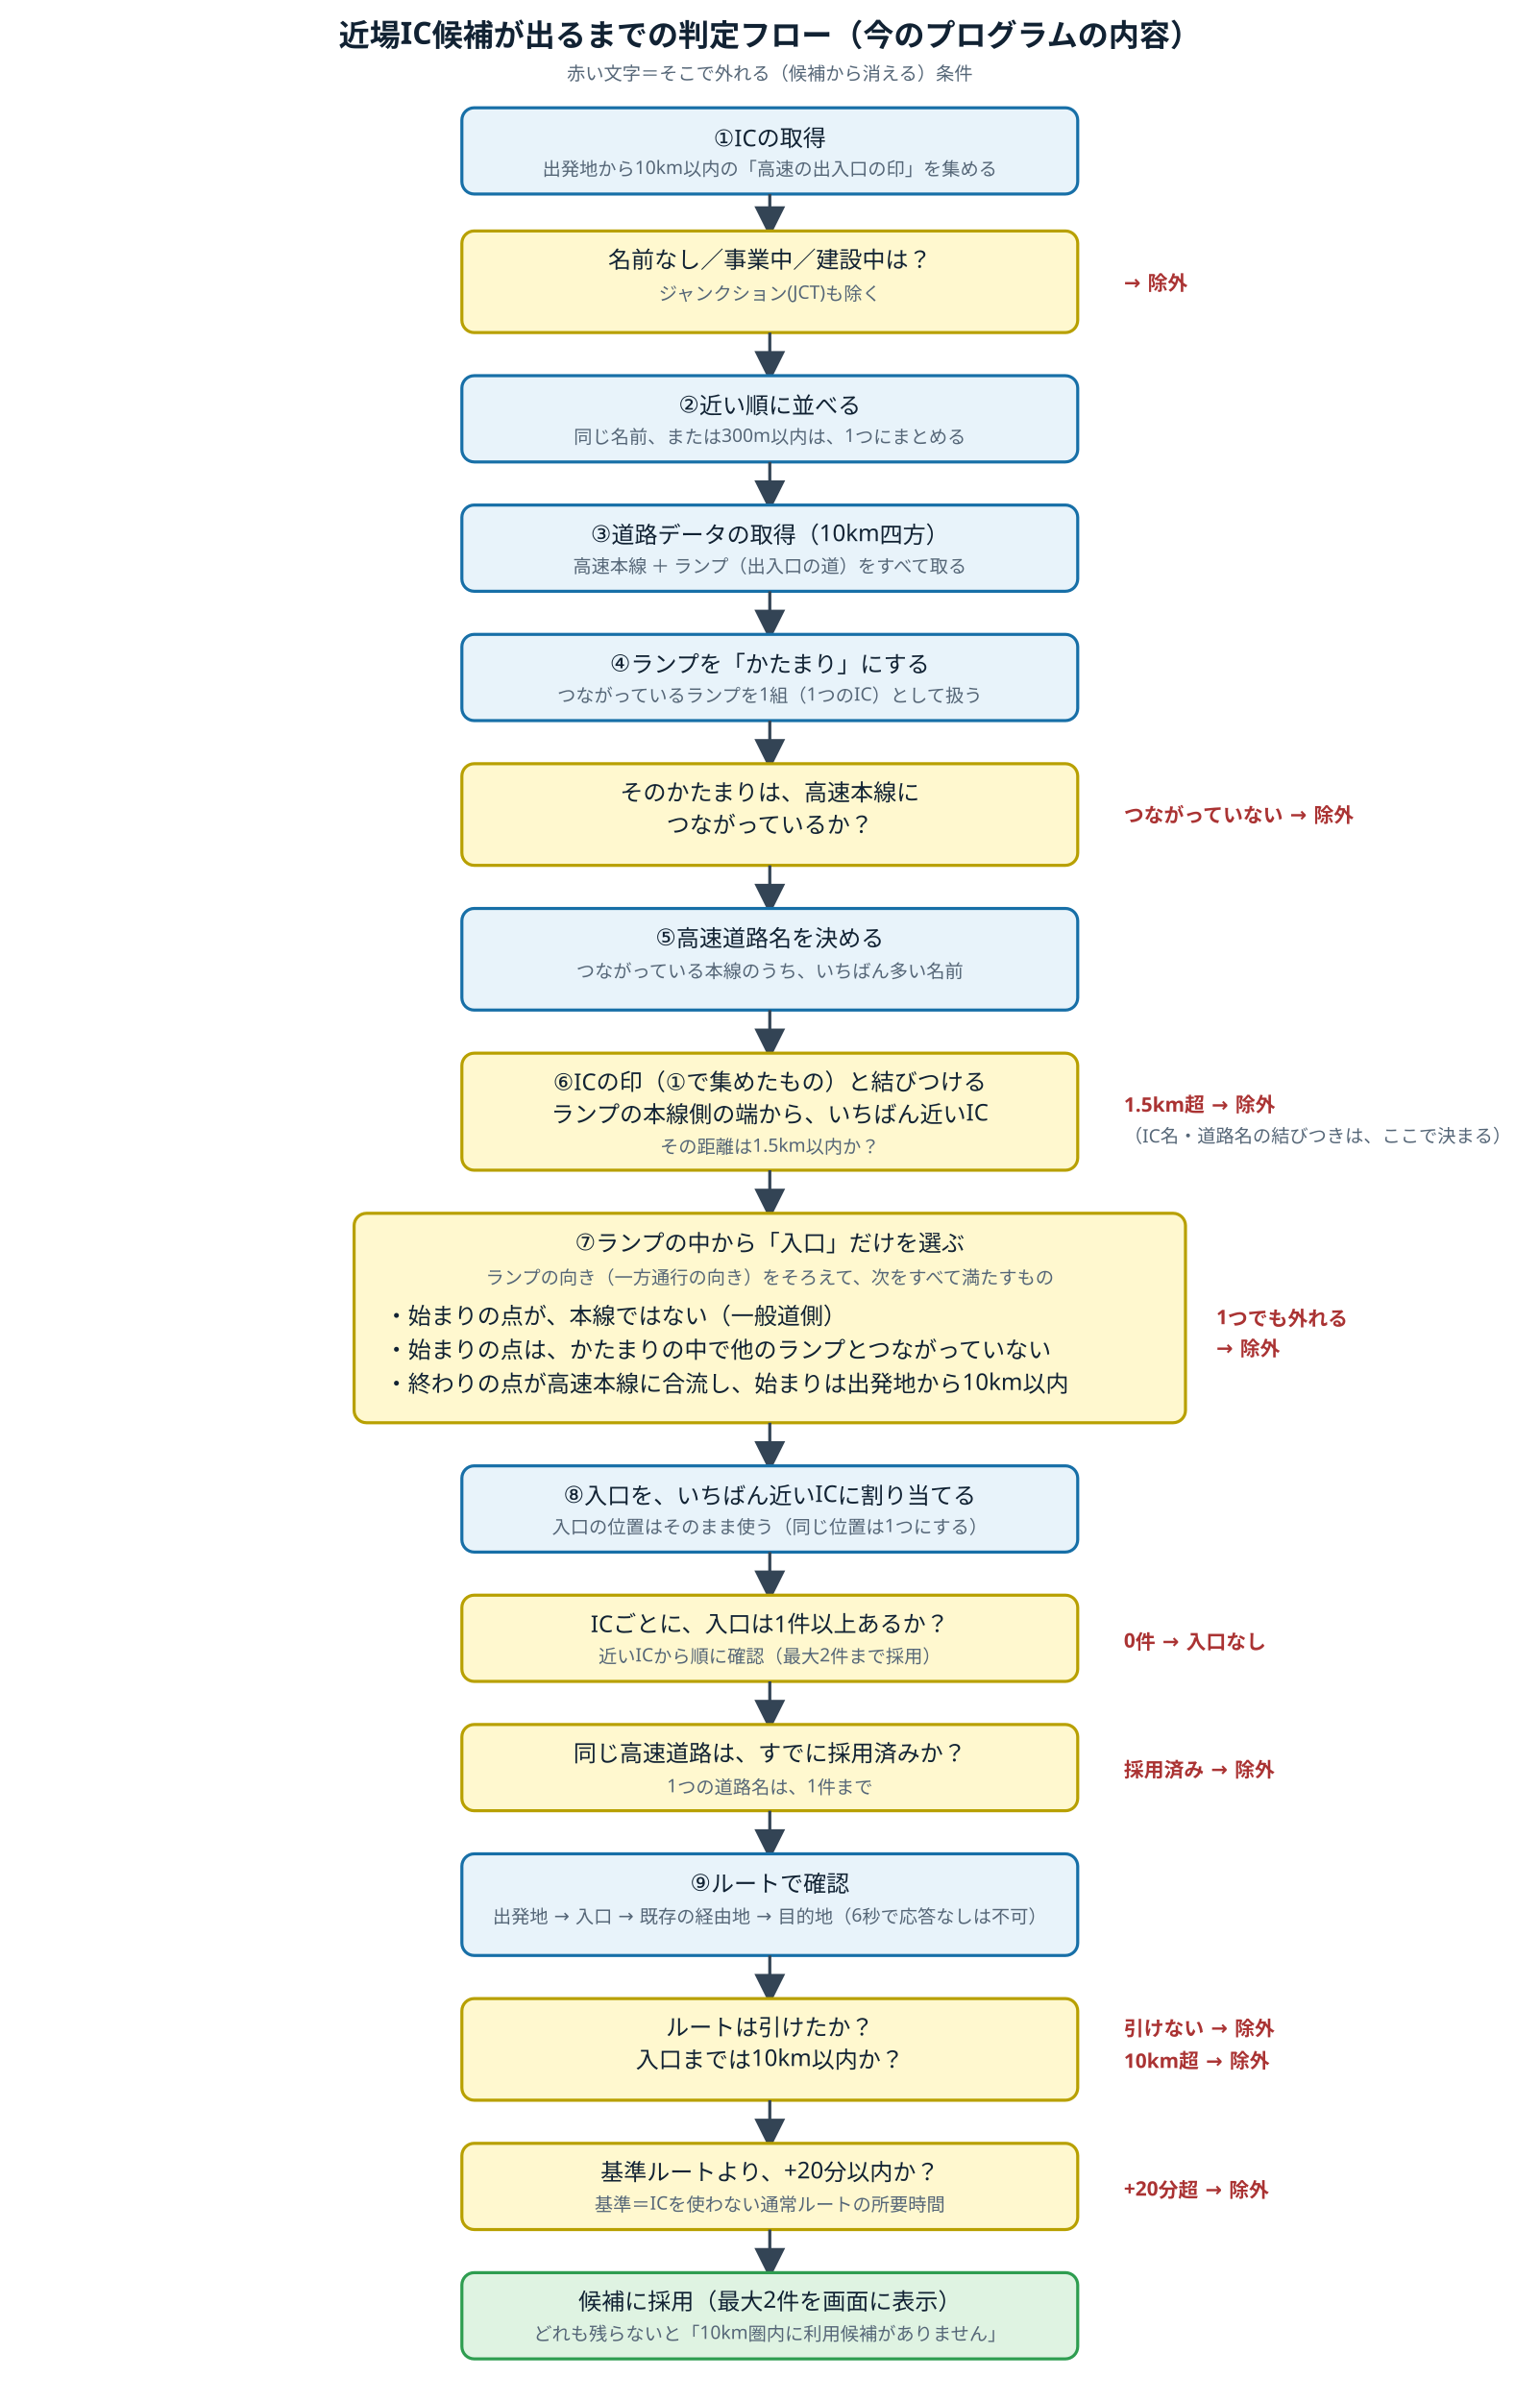
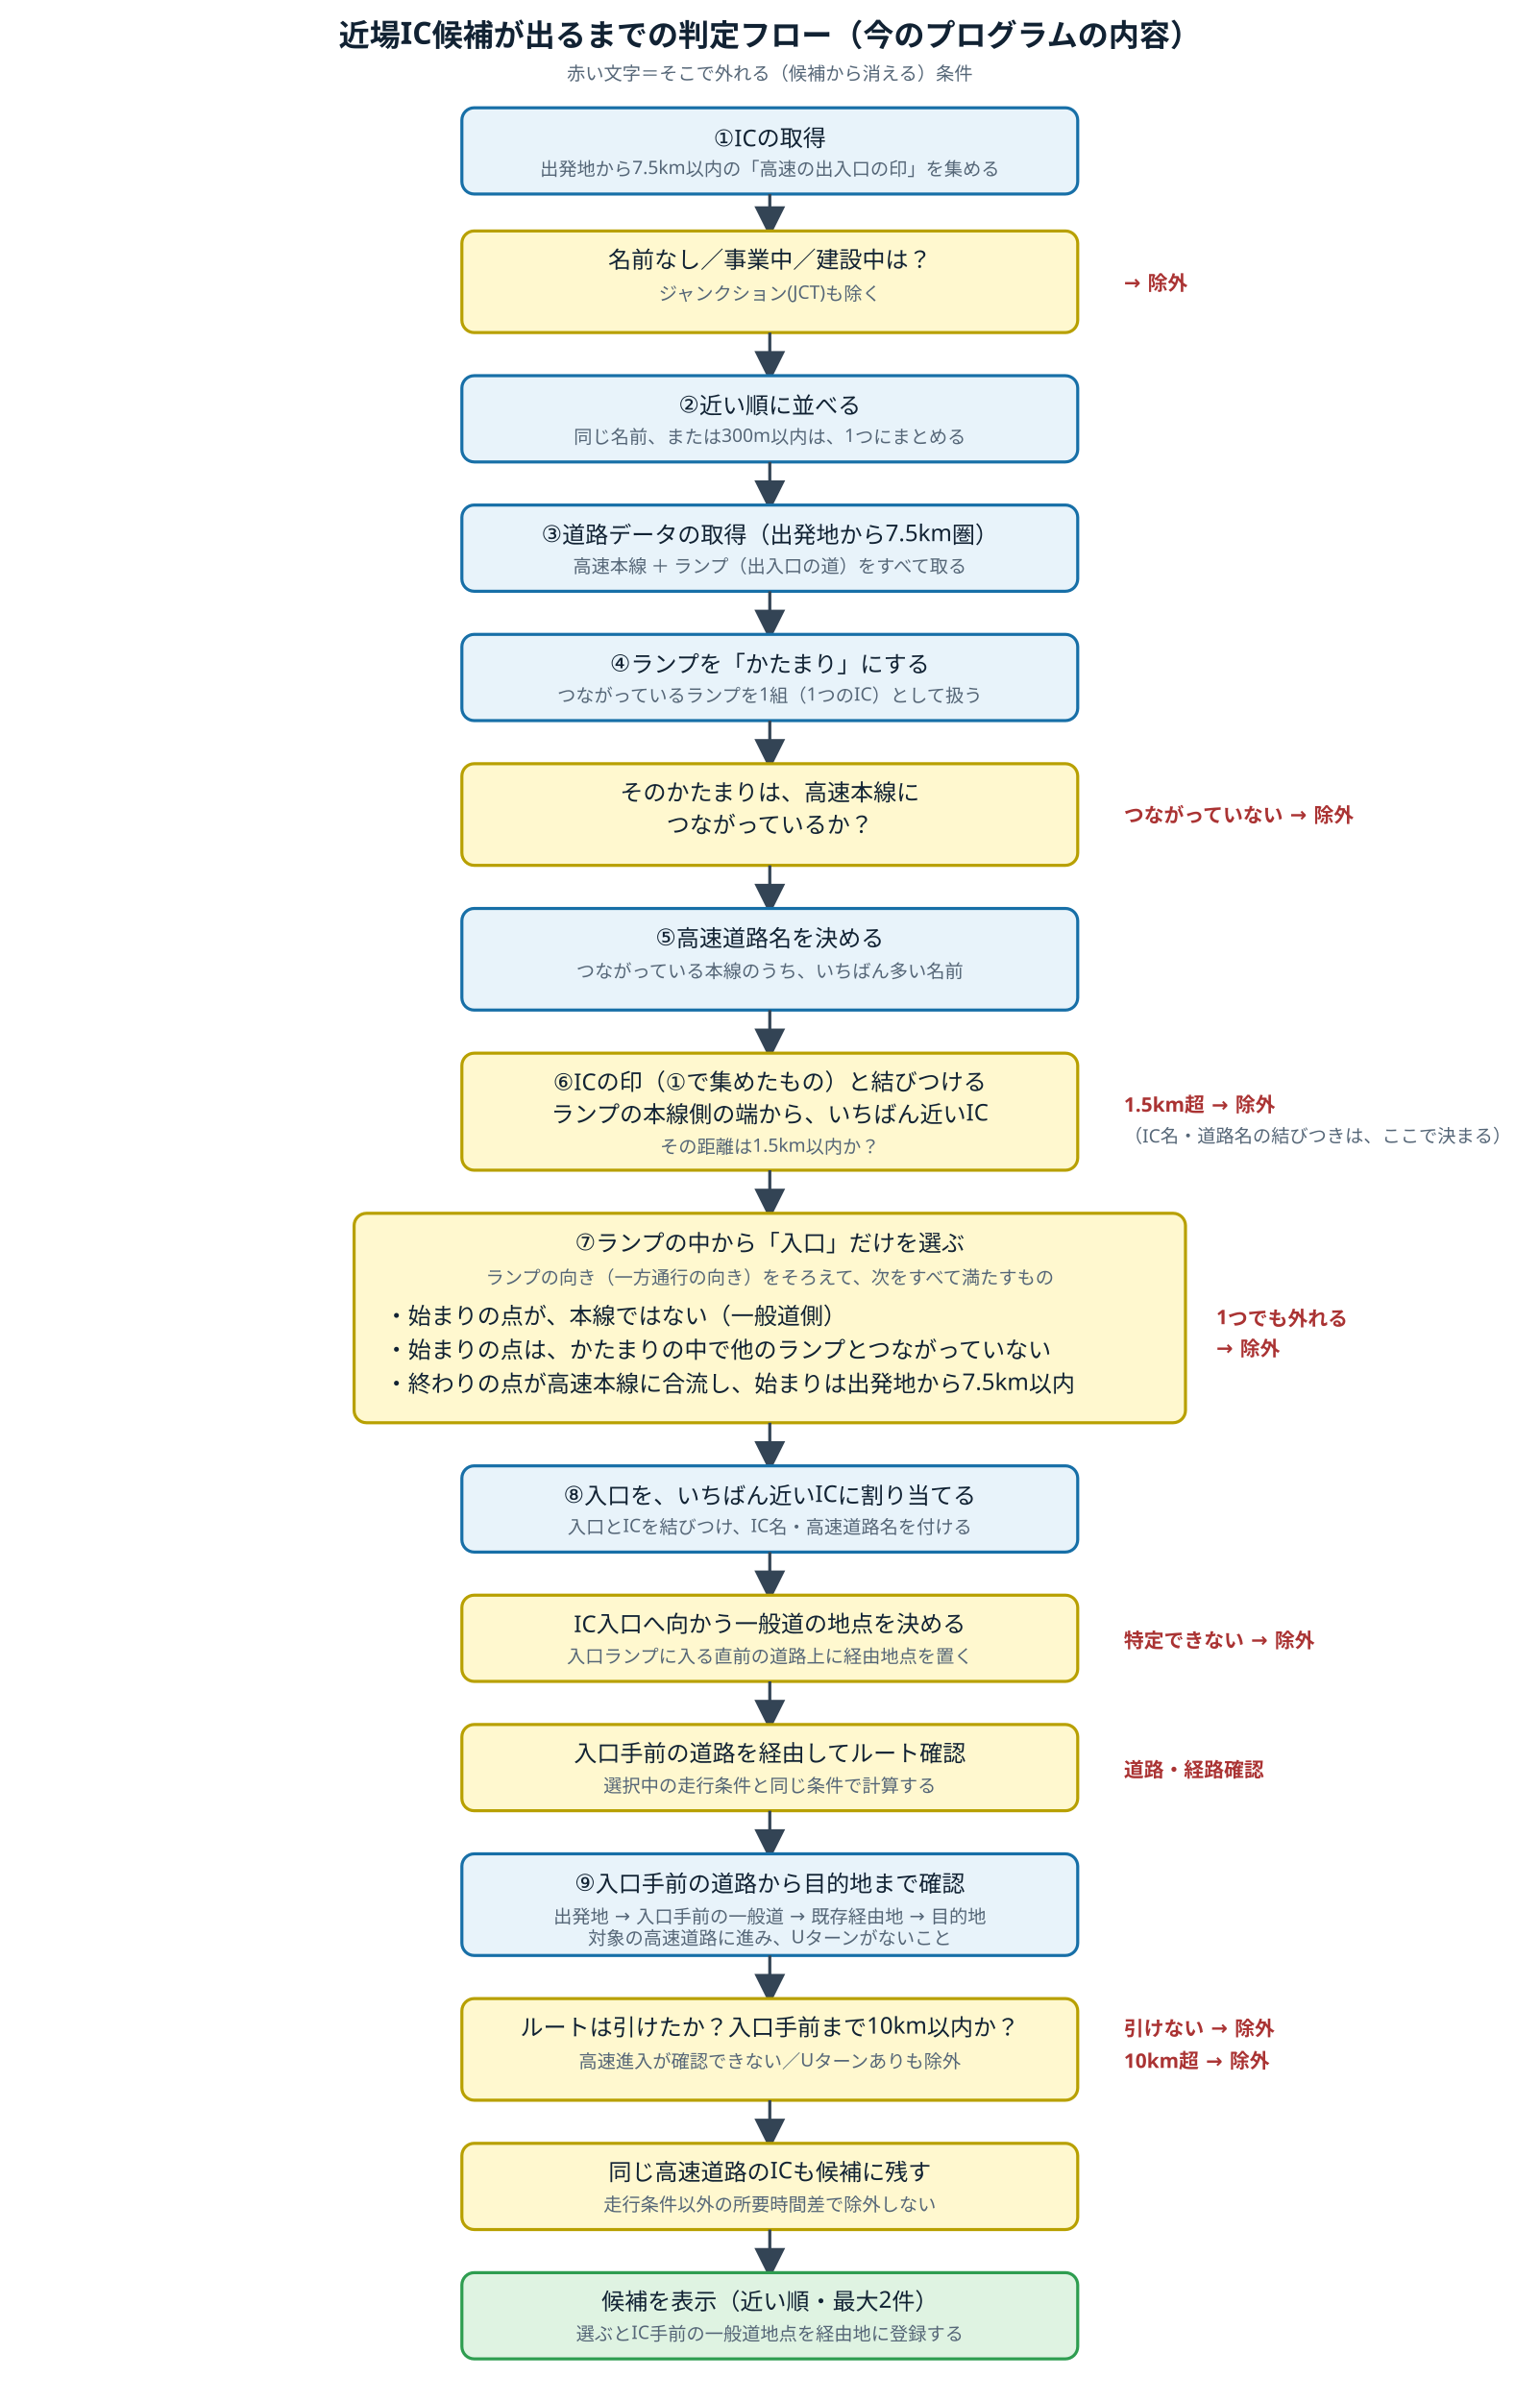
<svg xmlns="http://www.w3.org/2000/svg" width="1000" height="1560" viewBox="0 0 1000 1560" font-family="Meiryo, sans-serif">
  <defs>
    <marker id="a" markerWidth="10" markerHeight="10" refX="8" refY="5" orient="auto">
      <path d="M0,0 L10,5 L0,10 z" fill="#345" />
    </marker>
  </defs>
  <style>
.b{fill:#e8f3fa;stroke:#176fa7;stroke-width:2}
.q{fill:#fff8cf;stroke:#b8a000;stroke-width:2}
.n{fill:#fde2e2;stroke:#c44;stroke-width:2}
.g{fill:#dff3e2;stroke:#2e9d50;stroke-width:2}
.t{font-size:15px;fill:#123}
.s{font-size:12px;fill:#567}
.l{stroke:#345;stroke-width:2;fill:none;marker-end:url(#a)}
.r{font-size:13px;fill:#a33;font-weight:bold}
</style>
  <text x="500" y="30" text-anchor="middle" font-size="20" font-weight="bold" fill="#123">近場IC候補が出るまでの判定フロー（今のプログラムの内容）</text>
  <text x="500" y="52" text-anchor="middle" class="s">赤い文字＝そこで外れる（候補から消える）条件</text>
  <rect class="b" x="300" y="70" width="400" height="56" rx="8" />
  <text x="500" y="95" text-anchor="middle" class="t">①ICの取得</text>
-   <text x="500" y="114" text-anchor="middle" class="s">出発地から10km以内の「高速の出入口の印」を集める</text>
+   <text x="500" y="114" text-anchor="middle" class="s">出発地から7.5km以内の「高速の出入口の印」を集める</text>
  <path class="l" d="M500,126 V150" />
  <rect class="q" x="300" y="150" width="400" height="66" rx="8" />
  <text x="500" y="174" text-anchor="middle" class="t">名前なし／事業中／建設中は？</text>
  <text x="500" y="195" text-anchor="middle" class="s">ジャンクション(JCT)も除く</text>
  <text x="730" y="188" class="r">→ 除外</text>
  <path class="l" d="M500,216 V244" />
  <rect class="b" x="300" y="244" width="400" height="56" rx="8" />
  <text x="500" y="268" text-anchor="middle" class="t">②近い順に並べる</text>
  <text x="500" y="288" text-anchor="middle" class="s">同じ名前、または300m以内は、1つにまとめる</text>
  <path class="l" d="M500,300 V328" />
  <rect class="b" x="300" y="328" width="400" height="56" rx="8" />
-   <text x="500" y="352" text-anchor="middle" class="t">③道路データの取得（10km四方）</text>
+   <text x="500" y="352" text-anchor="middle" class="t">③道路データの取得（出発地から7.5km圏）</text>
  <text x="500" y="372" text-anchor="middle" class="s">高速本線 ＋ ランプ（出入口の道）をすべて取る</text>
  <path class="l" d="M500,384 V412" />
  <rect class="b" x="300" y="412" width="400" height="56" rx="8" />
  <text x="500" y="436" text-anchor="middle" class="t">④ランプを「かたまり」にする</text>
  <text x="500" y="456" text-anchor="middle" class="s">つながっているランプを1組（1つのIC）として扱う</text>
  <path class="l" d="M500,468 V496" />
  <rect class="q" x="300" y="496" width="400" height="66" rx="8" />
  <text x="500" y="520" text-anchor="middle" class="t">そのかたまりは、高速本線に</text>
  <text x="500" y="541" text-anchor="middle" class="t">つながっているか？</text>
  <text x="730" y="534" class="r">つながっていない → 除外</text>
  <path class="l" d="M500,562 V590" />
  <rect class="b" x="300" y="590" width="400" height="66" rx="8" />
  <text x="500" y="614" text-anchor="middle" class="t">⑤高速道路名を決める</text>
  <text x="500" y="635" text-anchor="middle" class="s">つながっている本線のうち、いちばん多い名前</text>
  <path class="l" d="M500,656 V684" />
  <rect class="q" x="300" y="684" width="400" height="76" rx="8" />
  <text x="500" y="708" text-anchor="middle" class="t">⑥ICの印（①で集めたもの）と結びつける</text>
  <text x="500" y="729" text-anchor="middle" class="t">ランプの本線側の端から、いちばん近いIC</text>
  <text x="500" y="749" text-anchor="middle" class="s">その距離は1.5km以内か？</text>
  <text x="730" y="722" class="r">1.5km超 → 除外</text>
  <text x="730" y="742" class="s">（IC名・道路名の結びつきは、ここで決まる）</text>
  <path class="l" d="M500,760 V788" />
  <rect class="q" x="230" y="788" width="540" height="136" rx="8" />
  <text x="500" y="812" text-anchor="middle" class="t">⑦ランプの中から「入口」だけを選ぶ</text>
  <text x="500" y="834" text-anchor="middle" class="s">ランプの向き（一方通行の向き）をそろえて、次をすべて満たすもの</text>
  <text x="250" y="860" class="t">・始まりの点が、本線ではない（一般道側）</text>
  <text x="250" y="882" class="t">・始まりの点は、かたまりの中で他のランプとつながっていない</text>
-   <text x="250" y="904" class="t">・終わりの点が高速本線に合流し、始まりは出発地から10km以内</text>
+   <text x="250" y="904" class="t">・終わりの点が高速本線に合流し、始まりは出発地から7.5km以内</text>
  <text x="790" y="860" class="r">1つでも外れる</text>
  <text x="790" y="880" class="r">→ 除外</text>
  <path class="l" d="M500,924 V952" />
  <rect class="b" x="300" y="952" width="400" height="56" rx="8" />
  <text x="500" y="976" text-anchor="middle" class="t">⑧入口を、いちばん近いICに割り当てる</text>
-   <text x="500" y="996" text-anchor="middle" class="s">入口の位置はそのまま使う（同じ位置は1つにする）</text>
+   <text x="500" y="996" text-anchor="middle" class="s">入口とICを結びつけ、IC名・高速道路名を付ける</text>
  <path class="l" d="M500,1008 V1036" />
  <rect class="q" x="300" y="1036" width="400" height="56" rx="8" />
-   <text x="500" y="1060" text-anchor="middle" class="t">ICごとに、入口は1件以上あるか？</text>
-   <text x="500" y="1080" text-anchor="middle" class="s">近いICから順に確認（最大2件まで採用）</text>
-   <text x="730" y="1070" class="r">0件 → 入口なし</text>
+   <text x="500" y="1060" text-anchor="middle" class="t">IC入口へ向かう一般道の地点を決める</text>
+   <text x="500" y="1080" text-anchor="middle" class="s">入口ランプに入る直前の道路上に経由地点を置く</text>
+   <text x="730" y="1070" class="r">特定できない → 除外</text>
  <path class="l" d="M500,1092 V1120" />
  <rect class="q" x="300" y="1120" width="400" height="56" rx="8" />
-   <text x="500" y="1144" text-anchor="middle" class="t">同じ高速道路は、すでに採用済みか？</text>
-   <text x="500" y="1164" text-anchor="middle" class="s">1つの道路名は、1件まで</text>
-   <text x="730" y="1154" class="r">採用済み → 除外</text>
+   <text x="500" y="1144" text-anchor="middle" class="t">入口手前の道路を経由してルート確認</text>
+   <text x="500" y="1164" text-anchor="middle" class="s">選択中の走行条件と同じ条件で計算する</text>
+   <text x="730" y="1154" class="r">道路・経路確認</text>
  <path class="l" d="M500,1176 V1204" />
  <rect class="b" x="300" y="1204" width="400" height="66" rx="8" />
-   <text x="500" y="1228" text-anchor="middle" class="t">⑨ルートで確認</text>
-   <text x="500" y="1249" text-anchor="middle" class="s">出発地 → 入口 → 既存の経由地 → 目的地（6秒で応答なしは不可）</text>
+   <text x="500" y="1228" text-anchor="middle" class="t">⑨入口手前の道路から目的地まで確認</text>
+   <text x="500" y="1249" text-anchor="middle" class="s">出発地 → 入口手前の一般道 → 既存経由地 → 目的地</text>
+   <text x="500" y="1263" text-anchor="middle" class="s">対象の高速道路に進み、Uターンがないこと</text>
  <path class="l" d="M500,1270 V1298" />
  <rect class="q" x="300" y="1298" width="400" height="66" rx="8" />
-   <text x="500" y="1322" text-anchor="middle" class="t">ルートは引けたか？</text>
-   <text x="500" y="1343" text-anchor="middle" class="t">入口までは10km以内か？</text>
+   <text x="500" y="1322" text-anchor="middle" class="t">ルートは引けたか？入口手前まで10km以内か？</text>
+   <text x="500" y="1343" text-anchor="middle" class="s">高速進入が確認できない／Uターンありも除外</text>
  <text x="730" y="1322" class="r">引けない → 除外</text>
  <text x="730" y="1343" class="r">10km超 → 除外</text>
  <path class="l" d="M500,1364 V1392" />
  <rect class="q" x="300" y="1392" width="400" height="56" rx="8" />
-   <text x="500" y="1416" text-anchor="middle" class="t">基準ルートより、+20分以内か？</text>
-   <text x="500" y="1436" text-anchor="middle" class="s">基準＝ICを使わない通常ルートの所要時間</text>
-   <text x="730" y="1426" class="r">+20分超 → 除外</text>
+   <text x="500" y="1416" text-anchor="middle" class="t">同じ高速道路のICも候補に残す</text>
+   <text x="500" y="1436" text-anchor="middle" class="s">走行条件以外の所要時間差で除外しない</text>
  <path class="l" d="M500,1448 V1476" />
  <rect class="g" x="300" y="1476" width="400" height="56" rx="8" />
-   <text x="500" y="1500" text-anchor="middle" class="t">候補に採用（最大2件を画面に表示）</text>
-   <text x="500" y="1520" text-anchor="middle" class="s">どれも残らないと「10km圏内に利用候補がありません」</text>
+   <text x="500" y="1500" text-anchor="middle" class="t">候補を表示（近い順・最大2件）</text>
+   <text x="500" y="1520" text-anchor="middle" class="s">選ぶとIC手前の一般道地点を経由地に登録する</text>
</svg>
